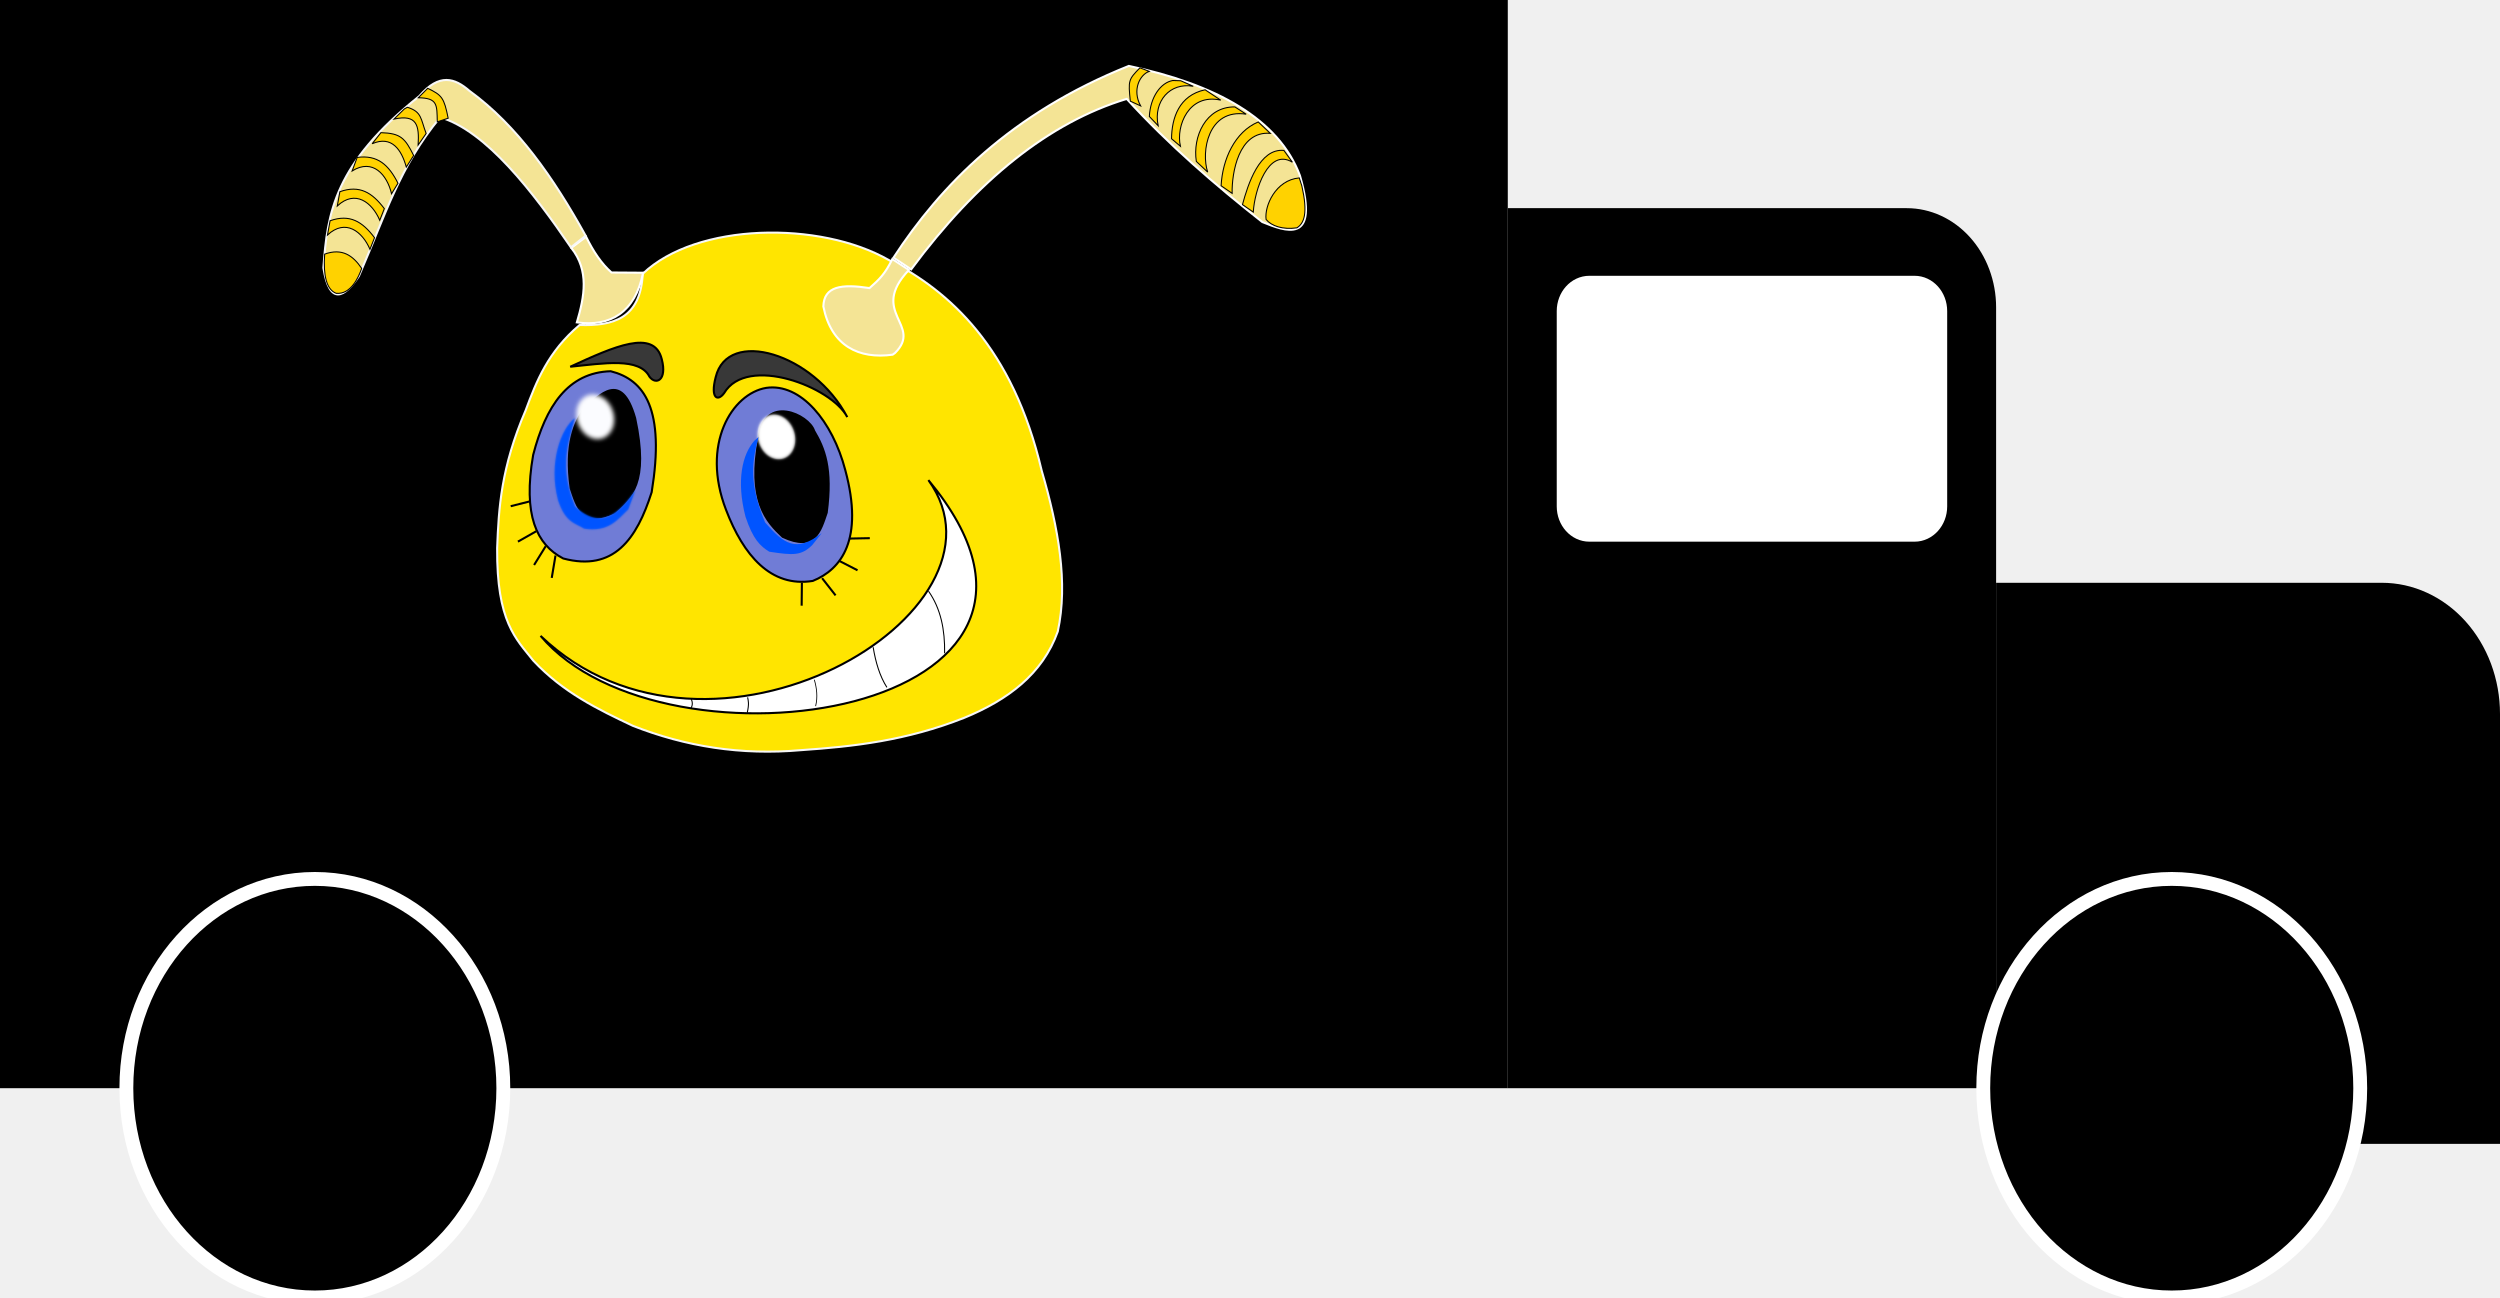
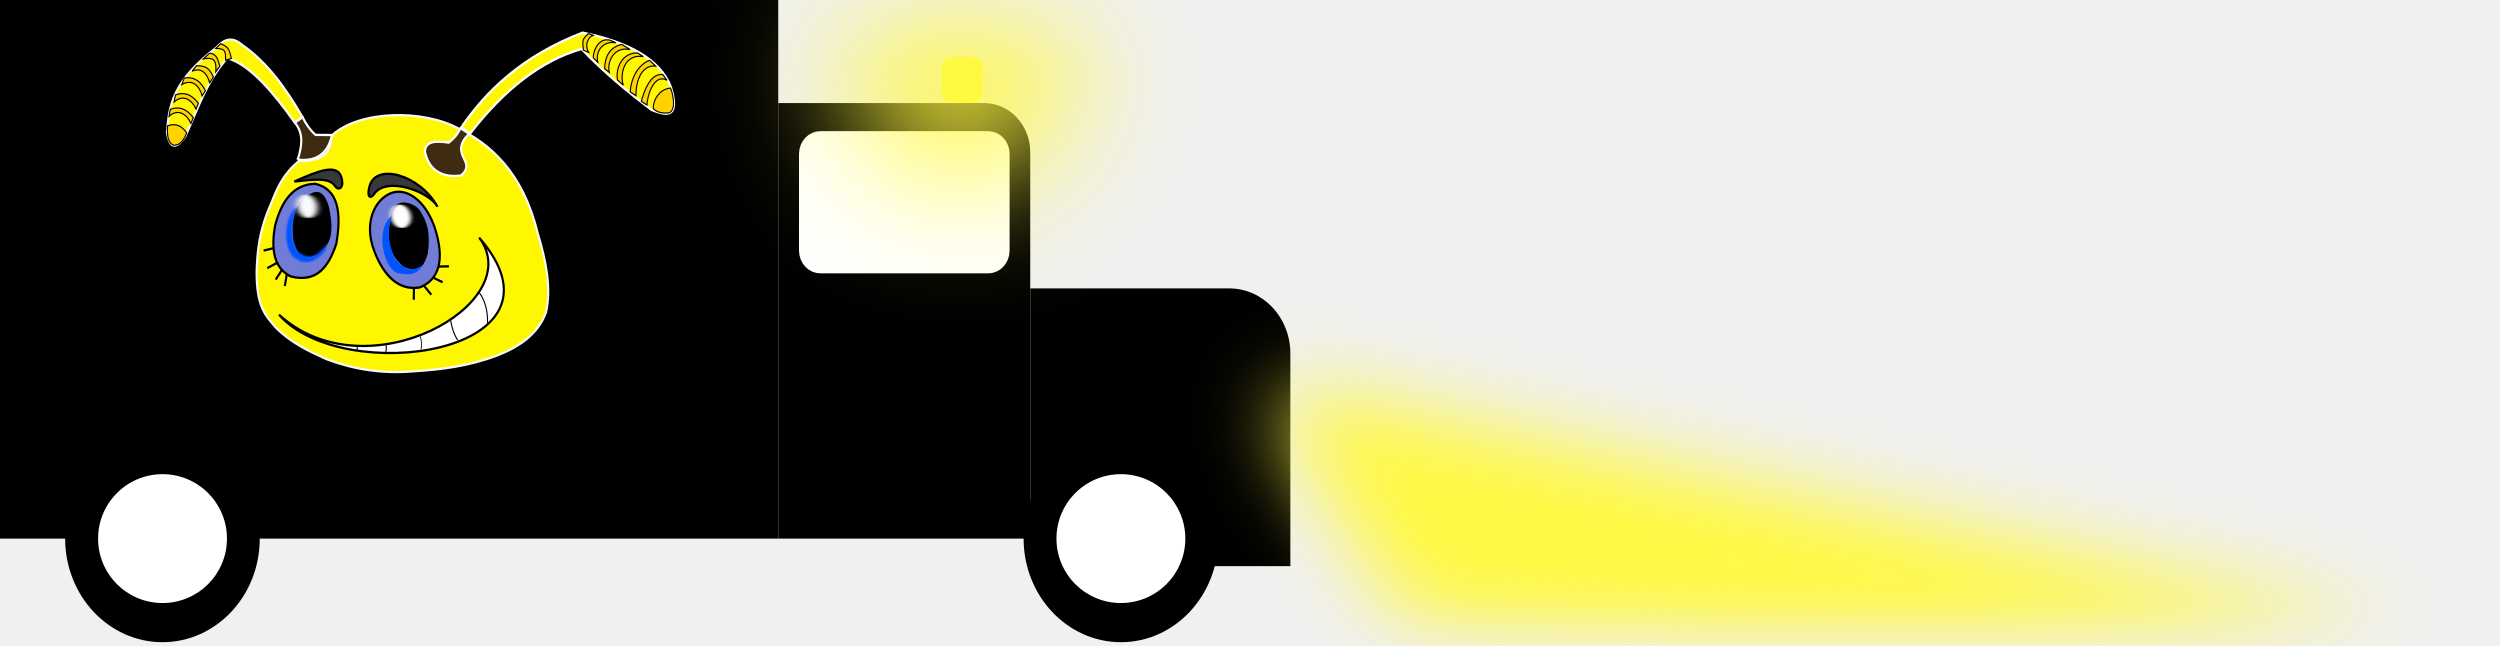
- <svg xmlns="http://www.w3.org/2000/svg" width="79" height="41" viewBox="0 0 79 41" fill="none">
-   <path d="M47.646 0H0V34.387H47.646V0Z" fill="black" />
-   <path d="M47.646 6.578H60.254C61.003 6.578 61.721 6.909 62.25 7.496C62.78 8.084 63.077 8.882 63.077 9.713V34.387H47.646V6.578Z" fill="black" />
-   <path d="M63.077 18.416H75.267C75.757 18.416 76.243 18.523 76.696 18.732C77.149 18.94 77.56 19.245 77.907 19.63C78.253 20.015 78.528 20.472 78.716 20.975C78.903 21.478 79 22.017 79 22.561V36.147H63.077V18.416Z" fill="black" />
-   <path d="M9.949 41C13.238 41 15.905 38.039 15.905 34.387C15.905 30.735 13.238 27.774 9.949 27.774C6.66 27.774 3.993 30.735 3.993 34.387C3.993 38.039 6.66 41 9.949 41Z" fill="black" stroke="white" stroke-width="0.438" />
-   <path d="M68.627 41C71.916 41 74.583 38.039 74.583 34.387C74.583 30.735 71.916 27.774 68.627 27.774C65.338 27.774 62.671 30.735 62.671 34.387C62.671 38.039 65.338 41 68.627 41Z" fill="black" stroke="white" stroke-width="0.438" />
-   <path d="M60.5 8.988H50.224C49.805 8.988 49.466 9.365 49.466 9.83V16.002C49.466 16.467 49.805 16.844 50.224 16.844H60.5C60.918 16.844 61.258 16.467 61.258 16.002V9.83C61.258 9.365 60.918 8.988 60.5 8.988Z" fill="white" stroke="white" stroke-width="0.546" />
-   <path d="M20.311 8.651C22.006 7.03 25.909 6.968 28.09 8.219C29.988 9.197 32.002 10.959 32.919 14.879C33.444 16.679 33.759 18.414 33.426 19.954C32.945 21.303 31.849 22.117 30.468 22.684C28.645 23.405 26.966 23.592 25.308 23.705C23.419 23.872 21.667 23.591 19.999 22.936C18.895 22.415 17.796 21.882 16.855 20.879C16.304 20.183 15.693 19.656 15.71 17.319C15.759 16.061 15.829 14.786 16.608 12.973C16.954 12.042 17.316 11.115 18.315 10.27C19.359 10.301 20.239 10.086 20.311 8.651Z" fill="#FFE500" stroke="#F7F7F7" stroke-width="0.066" />
-   <path d="M24.212 12.257C25.302 12.097 26.307 13.309 26.711 14.856C27.303 17.045 26.589 17.991 25.685 18.357C24.355 18.574 23.488 17.537 22.945 16.117C22.138 14.035 23.133 12.438 24.212 12.257Z" fill="#707CD6" stroke="black" stroke-width="0.066" />
-   <path d="M25.725 13.615C25.565 13.105 24.157 12.443 23.99 13.814C23.603 15.828 24.221 16.483 24.733 16.963C25.757 17.438 25.921 16.793 26.124 16.199C26.308 14.799 26.055 14.171 25.725 13.615Z" fill="black" stroke="black" stroke-width="0.066" />
-   <path d="M18.229 10.188C19.284 10.334 20.073 9.876 20.321 8.618L19.324 8.611C19.006 8.333 18.746 7.941 18.521 7.481L18.052 7.832C18.624 8.554 18.47 9.367 18.229 10.188Z" fill="#F4E495" stroke="white" stroke-width="0.066" />
-   <path d="M28.207 11.208C27.152 11.354 26.267 10.942 26.018 9.684C26.037 9.048 26.579 8.966 27.477 9.103C27.794 8.825 27.972 8.647 28.198 8.187L28.721 8.531C27.44 9.886 29.178 10.264 28.283 11.154L28.207 11.208Z" fill="#F4E495" stroke="white" stroke-width="0.066" />
-   <path d="M18.04 7.816C16.838 6.053 15.358 4.138 13.911 3.708C12.623 5.261 12.169 6.824 11.341 8.725C10.905 9.386 10.414 9.692 10.219 8.464C10.346 6.708 10.567 5.18 13.249 3.038C13.885 2.299 14.373 2.473 14.827 2.865C16.355 3.975 17.495 5.623 18.507 7.449L18.04 7.816Z" fill="#F4E495" stroke="#F7F7F7" stroke-width="0.066" />
-   <path d="M13.515 2.791L13.218 3.089C13.828 3.098 13.808 3.304 13.818 3.849L14.162 3.736C14.032 3.091 13.971 3.009 13.515 2.791Z" fill="#FFD200" stroke="black" stroke-width="0.033" />
-   <path d="M28.234 8.141C29.722 5.861 31.946 3.574 35.671 2.083C38.418 2.663 40.407 3.755 41.077 5.546C41.72 7.768 40.601 7.3 39.889 7.016C38.396 5.839 36.943 4.588 35.605 3.125C33.15 3.869 30.884 5.693 28.793 8.513L28.234 8.141Z" fill="#F4E495" stroke="white" stroke-width="0.066" />
-   <path d="M18.02 11.589C19.405 10.952 20.674 10.377 20.912 11.352C21.087 12.022 20.726 12.178 20.523 11.903C20.208 11.288 19.087 11.48 18.02 11.589Z" fill="#383838" stroke="black" stroke-width="0.066" />
-   <path d="M26.774 13.18C25.712 11.164 22.992 10.353 22.616 11.918C22.441 12.589 22.678 12.699 22.881 12.424C23.608 11.198 26.281 12.223 26.774 13.18Z" fill="#383838" stroke="black" stroke-width="0.066" />
-   <path d="M17.082 20.094C20.985 24.737 35.521 22.599 29.337 15.171C32.367 19.355 22.44 25.213 17.082 20.094Z" fill="white" stroke="black" stroke-width="0.066" />
-   <path d="M19.299 11.731C17.948 11.77 17.246 12.834 16.848 14.376C16.516 16.277 16.957 17.212 17.798 17.648C19.398 18.074 20.123 17.029 20.593 15.553C21.021 12.929 20.369 12.001 19.299 11.731Z" fill="#707CD6" stroke="black" stroke-width="0.066" />
-   <path d="M18.527 12.832C18.926 12.55 19.63 11.662 20.07 13.214C20.511 15.288 19.944 15.705 19.422 16.195C18.399 16.67 18.235 16.025 18.032 15.431C17.848 14.031 18.129 13.342 18.527 12.832Z" fill="black" stroke="black" stroke-width="0.066" />
-   <g filter="url(#filter0_f_8_245)">
-     <path d="M19.129 13.769C19.385 13.601 19.45 13.196 19.273 12.866C19.097 12.536 18.747 12.404 18.491 12.572C18.235 12.741 18.17 13.145 18.346 13.475C18.522 13.806 18.873 13.937 19.129 13.769Z" fill="#FBFCFF" />
-     <path d="M19.129 13.769C19.385 13.601 19.45 13.196 19.273 12.866C19.097 12.536 18.747 12.404 18.491 12.572C18.235 12.741 18.17 13.145 18.346 13.475C18.522 13.806 18.873 13.937 19.129 13.769Z" stroke="#F7F7F7" stroke-width="0.07" />
-   </g>
-   <g filter="url(#filter1_f_8_245)">
-     <path d="M24.853 14.404C25.109 14.236 25.174 13.831 24.998 13.501C24.822 13.171 24.471 13.039 24.215 13.207C23.959 13.376 23.895 13.78 24.071 14.11C24.247 14.441 24.597 14.572 24.853 14.404Z" fill="white" />
-     <path d="M24.853 14.404C25.109 14.236 25.174 13.831 24.998 13.501C24.822 13.171 24.471 13.039 24.215 13.207C23.959 13.376 23.895 13.78 24.071 14.11C24.247 14.441 24.597 14.572 24.853 14.404Z" stroke="#F7F7F7" stroke-width="0.07" />
-   </g>
-   <g filter="url(#filter2_f_8_245)">
-     <path d="M18.163 13.214C17.731 13.534 17.32 14.623 17.632 15.806C17.868 16.52 18.172 16.529 18.459 16.707C19.227 16.825 19.512 16.429 19.856 16.096L20.084 15.477C19.558 16.225 18.992 16.766 18.176 16.004C17.664 14.772 17.947 14.013 18.163 13.214Z" fill="#0054FF" />
-   </g>
-   <g filter="url(#filter3_f_8_245)">
-     <path d="M23.84 13.925C23.462 14.35 23.259 15.172 23.557 16.326C23.793 17.041 24.021 17.255 24.308 17.434C25.076 17.552 25.32 17.561 25.664 17.228L25.967 16.846C25.156 17.48 24.765 17.181 24.177 16.509C23.665 15.277 23.755 14.61 23.97 13.811L23.84 13.925Z" fill="#0054FF" />
-   </g>
-   <path d="M16.138 15.996L16.772 15.836" stroke="black" stroke-width="0.066" />
-   <path d="M16.366 17.116L16.944 16.788" stroke="black" stroke-width="0.066" />
-   <path d="M16.877 17.854L17.245 17.259" stroke="black" stroke-width="0.066" />
-   <path d="M17.435 18.262L17.554 17.553" stroke="black" stroke-width="0.066" />
-   <path d="M25.332 19.14L25.34 18.419" stroke="black" stroke-width="0.066" />
-   <path d="M25.978 18.27L26.404 18.814" stroke="black" stroke-width="0.066" />
-   <path d="M26.509 17.718L27.098 18.021" stroke="black" stroke-width="0.066" />
-   <path d="M26.837 17.019L27.486 17.006" stroke="black" stroke-width="0.066" />
-   <path d="M10.259 8.031C10.806 7.831 11.155 8.073 11.429 8.482C11.34 8.738 11.096 9.313 10.623 9.269C10.322 9.151 10.211 8.72 10.259 8.031Z" fill="#FFD200" stroke="black" stroke-width="0.033" />
-   <path d="M10.431 6.976L10.348 7.427C10.92 6.895 11.451 7.319 11.691 7.878L11.835 7.511C11.452 7.002 11.052 6.755 10.431 6.976Z" fill="#FFD200" stroke="black" stroke-width="0.033" />
-   <path d="M10.74 6.058L10.658 6.509C11.229 5.977 11.76 6.401 12 6.96L12.145 6.593C11.761 6.084 11.361 5.837 10.74 6.058Z" fill="#FFD200" stroke="black" stroke-width="0.033" />
-   <path d="M11.286 4.975L11.129 5.401C11.78 4.996 12.231 5.522 12.373 6.122L12.576 5.791C12.285 5.212 11.933 4.886 11.286 4.975Z" fill="#FFD200" stroke="black" stroke-width="0.033" />
-   <path d="M12.038 4.192L11.761 4.542C12.38 4.272 12.689 4.736 12.839 5.279L13.072 4.914C12.796 4.361 12.662 4.212 12.038 4.192Z" fill="#FFD200" stroke="black" stroke-width="0.033" />
-   <path d="M12.777 3.443L12.452 3.762C13.184 3.606 13.249 3.965 13.213 4.583L13.466 4.219C13.292 3.758 13.334 3.532 12.873 3.39L12.777 3.443Z" fill="#FFD200" stroke="black" stroke-width="0.033" />
-   <path d="M36.167 2.198L36.315 2.256C36.022 2.357 35.768 2.838 36.043 3.346L35.718 3.196C35.651 2.54 35.656 2.517 36.022 2.144L36.167 2.198Z" fill="#FFD200" stroke="black" stroke-width="0.033" />
-   <path d="M41.056 5.622C40.304 5.691 39.954 6.512 40.008 6.934C40.178 7.143 40.533 7.262 40.981 7.2C41.213 7.056 41.335 6.739 41.138 5.874L41.056 5.622Z" fill="#FFD200" stroke="black" stroke-width="0.033" />
-   <path d="M40.571 4.753L40.839 5.126C40.078 4.662 39.641 6.022 39.604 6.702L39.262 6.466C39.438 5.819 39.799 4.682 40.571 4.753Z" fill="#FFD200" stroke="#020202" stroke-width="0.033" />
-   <path d="M39.76 3.854L40.14 4.213C39.134 4.133 38.923 5.473 38.935 6.11L38.587 5.87C38.63 5.03 39.023 4.164 39.76 3.854Z" fill="#FFD200" stroke="black" stroke-width="0.033" />
-   <path d="M39.022 3.378L39.379 3.609C38.167 3.421 37.95 4.806 38.163 5.439L37.804 5.101C37.683 4.323 38.097 3.37 39.022 3.378Z" fill="#FFD200" stroke="black" stroke-width="0.033" />
-   <path d="M38.081 2.837L38.576 3.165C37.566 2.937 37.154 3.98 37.301 4.622L37.021 4.385C37.025 3.735 37.256 3.013 38.081 2.837Z" fill="#FFD200" stroke="black" stroke-width="0.033" />
-   <path d="M37.312 2.552L37.707 2.727C36.973 2.595 36.44 3.199 36.597 3.972L36.319 3.681C36.353 3.059 36.68 2.611 37.061 2.544L37.312 2.552Z" fill="#FFD200" stroke="black" stroke-width="0.033" />
-   <path d="M21.836 22.066C21.89 22.189 21.89 22.29 21.836 22.372" stroke="black" stroke-width="0.033" />
-   <path d="M23.625 22.036C23.646 22.148 23.678 22.236 23.612 22.525" stroke="black" stroke-width="0.033" />
-   <path d="M29.34 18.68C29.731 19.234 29.862 19.907 29.85 20.644" stroke="black" stroke-width="0.033" />
-   <path d="M25.733 21.479C25.81 21.75 25.844 22.023 25.774 22.314" stroke="black" stroke-width="0.026" />
-   <path d="M27.592 20.452C27.671 20.93 27.8 21.365 28.026 21.721" stroke="black" stroke-width="0.033" />
-   <defs>
-     <filter id="filter0_f_8_245" x="18.071" y="12.32" width="1.477" height="1.701" filterUnits="userSpaceOnUse" color-interpolation-filters="sRGB">
-       <feFlood flood-opacity="0" result="BackgroundImageFix" />
-       <feBlend mode="normal" in="SourceGraphic" in2="BackgroundImageFix" result="shape" />
-       <feGaussianBlur stdDeviation="0.071" result="effect1_foregroundBlur_8_245" />
+ <svg xmlns="http://www.w3.org/2000/svg" width="155" height="40" viewBox="0 0 41.01 10.583" version="1.1" id="svg5" xml:space="preserve">
+   <defs id="defs2">
+     <filter style="color-interpolation-filters:sRGB" id="filter4806" x="-0.28" y="-0.241" width="1.559" height="1.481">
+       <feGaussianBlur stdDeviation="0.023" id="feGaussianBlur4808" />
    </filter>
-     <filter id="filter1_f_8_245" x="23.843" y="13.003" width="1.382" height="1.606" filterUnits="userSpaceOnUse" color-interpolation-filters="sRGB">
-       <feFlood flood-opacity="0" result="BackgroundImageFix" />
-       <feBlend mode="normal" in="SourceGraphic" in2="BackgroundImageFix" result="shape" />
-       <feGaussianBlur stdDeviation="0.047" result="effect1_foregroundBlur_8_245" />
+     <filter style="color-interpolation-filters:sRGB" id="filter4810" x="-0.034" y="-0.026" width="1.068" height="1.052">
+       <feGaussianBlur stdDeviation="0.008" id="feGaussianBlur4812" />
    </filter>
-     <filter id="filter2_f_8_245" x="17.448" y="13.139" width="2.71" height="3.664" filterUnits="userSpaceOnUse" color-interpolation-filters="sRGB">
-       <feFlood flood-opacity="0" result="BackgroundImageFix" />
-       <feBlend mode="normal" in="SourceGraphic" in2="BackgroundImageFix" result="shape" />
-       <feGaussianBlur stdDeviation="0.037" result="effect1_foregroundBlur_8_245" />
+     <filter style="color-interpolation-filters:sRGB" id="filter4814" x="-0.387" y="-0.333" width="1.773" height="1.665">
+       <feGaussianBlur stdDeviation="0.034" id="feGaussianBlur4816" />
    </filter>
-     <filter id="filter3_f_8_245" x="23.378" y="13.775" width="2.624" height="3.769" filterUnits="userSpaceOnUse" color-interpolation-filters="sRGB">
-       <feFlood flood-opacity="0" result="BackgroundImageFix" />
-       <feBlend mode="normal" in="SourceGraphic" in2="BackgroundImageFix" result="shape" />
-       <feGaussianBlur stdDeviation="0.018" result="effect1_foregroundBlur_8_245" />
+     <filter style="color-interpolation-filters:sRGB" id="filter5094" x="-0.071" y="-0.057" width="1.142" height="1.115">
+       <feGaussianBlur stdDeviation="0.018" id="feGaussianBlur5096" />
+     </filter>
+     <filter style="color-interpolation-filters:sRGB" id="filter7767" x="-0.094" y="-0.363" width="1.188" height="1.727">
+       <feGaussianBlur stdDeviation="0.286" id="feGaussianBlur7769" />
+     </filter>
+     <filter style="color-interpolation-filters:sRGB" id="filter7879" x="-0.667" y="-0.678" width="2.333" height="2.356">
+       <feGaussianBlur stdDeviation="0.511" id="feGaussianBlur7881" />
    </filter>
  </defs>
+   <g id="layer1">
+     <g id="g3699" transform="matrix(2.05147,0,0,2.184191,-3.046436,-13.86962)">
+       <rect style="fill:#000000;stroke-width:0.116" id="rect234" width="6.223" height="4.045" x="1.485" y="6.35" />
+       <path style="fill:#000000;stroke-width:0.116" id="rect236" width="2.015" height="3.271" x="7.708" y="7.124" d="M 7.708,7.124 H 9.354 A 0.369,0.369 45 0 1 9.723,7.493 V 10.395 H 7.708 Z" />
+       <path style="fill:#000000;stroke-width:0.116" id="rect238" width="2.08" height="2.086" x="9.723" y="8.516" d="m 9.723,8.516 h 1.592 a 0.488,0.488 45 0 1 0.488,0.488 l 0,1.598 H 9.723 Z" />
+       <circle style="fill:#000000;stroke:none;stroke-width:0.116;stroke-opacity:1" id="path451" cx="2.784" cy="10.395" r="0.778" />
+       <circle style="fill:#000000;stroke:none;stroke-width:0.116;stroke-opacity:1" id="path451-3" cx="10.448" cy="10.395" r="0.778" />
+       <rect style="fill:#ffffff;fill-opacity:1;stroke:#ffffff;stroke-width:0.144;stroke-opacity:1" id="rect1614" width="1.54" height="0.924" x="7.946" y="7.407" ry="0.099" />
+       <g id="layer1-3" transform="matrix(0.5580675,0,0,0.5580675,2.481084,5.513491)">
+         <circle style="display:none;fill:#000000;fill-opacity:1;stroke:#ffffff;stroke-width:0.116;stroke-dasharray:none;stroke-opacity:1" id="path238" cx="4.233" cy="4.233" r="4.175" />
+         <path style="fill:#fff700;fill-opacity:1;stroke:#f7f7f7;stroke-width:0.031;stroke-dasharray:none;stroke-opacity:1" d="M 2.969,3.322 C 3.365,2.981 4.279,2.968 4.789,3.231 5.233,3.437 5.705,3.809 5.919,4.635 6.042,5.014 6.116,5.38 6.038,5.705 5.925,5.989 5.669,6.161 5.345,6.28 4.919,6.432 4.526,6.472 4.138,6.496 3.696,6.531 3.286,6.471 2.895,6.333 2.637,6.224 2.38,6.111 2.16,5.9 2.031,5.753 1.888,5.642 1.892,5.15 1.903,4.884 1.92,4.616 2.102,4.233 2.183,4.037 2.268,3.842 2.501,3.664 2.746,3.67 2.952,3.625 2.969,3.322 Z" id="path3146" />
+         <path style="fill:#707cd6;fill-opacity:1;stroke:#000000;stroke-width:0.031;stroke-dasharray:none;stroke-opacity:1" d="M 3.881,4.082 C 4.137,4.049 4.372,4.304 4.466,4.63 4.605,5.092 4.438,5.291 4.226,5.368 3.915,5.414 3.712,5.195 3.585,4.896 3.396,4.457 3.629,4.121 3.881,4.082 Z" id="path3406-3" />
+         <path style="fill:#000000;fill-opacity:1;stroke:#000000;stroke-width:0.031;stroke-dasharray:none;stroke-opacity:1" d="M 4.236,4.369 C 4.198,4.261 3.869,4.122 3.83,4.411 3.739,4.835 3.884,4.973 4.004,5.074 4.243,5.175 4.282,5.039 4.329,4.913 4.372,4.618 4.313,4.486 4.236,4.369 Z" id="path3446-7" />
+         <path style="fill:#3f2b0f;fill-opacity:1;stroke:#ffffff;stroke-width:0.031;stroke-dasharray:none;stroke-opacity:1" d="M 2.481,3.646 C 2.728,3.677 2.913,3.581 2.971,3.316 L 2.737,3.314 C 2.663,3.255 2.602,3.173 2.55,3.076 l -0.11,0.074 c 0.134,0.152 0.098,0.323 0.041,0.497 z" id="path3352" />
+         <path style="fill:#3f2b0f;fill-opacity:1;stroke:#ffffff;stroke-width:0.031;stroke-dasharray:none;stroke-opacity:1" d="M 4.816,3.861 C 4.569,3.892 4.362,3.805 4.304,3.54 4.309,3.406 4.435,3.389 4.646,3.418 4.72,3.359 4.761,3.322 4.814,3.225 l 0.122,0.073 C 4.637,3.583 5.044,3.662 4.834,3.85 Z" id="path3352-9" />
+         <path style="fill:#fff700;fill-opacity:1;stroke:#f7f7f7;stroke-width:0.031;stroke-dasharray:none;stroke-opacity:1" d="M 2.437,3.147 C 2.156,2.775 1.809,2.371 1.471,2.281 1.169,2.608 1.063,2.937 0.869,3.338 0.767,3.477 0.652,3.542 0.607,3.283 0.636,2.913 0.688,2.591 1.316,2.139 1.465,1.984 1.579,2.02 1.685,2.103 2.043,2.337 2.31,2.684 2.546,3.069 Z" id="path3376" />
+         <path style="fill:#ffd200;fill-opacity:1;stroke:#000000;stroke-width:0.016;stroke-dasharray:none;stroke-opacity:1" d="m 1.378,2.087 -0.07,0.063 c 0.143,0.002 0.138,0.045 0.14,0.16 L 1.53,2.286 C 1.499,2.15 1.485,2.133 1.378,2.087 Z" id="path4522-9" />
+         <path style="fill:#fff700;fill-opacity:1;stroke:#ffffff;stroke-width:0.031;stroke-dasharray:none;stroke-opacity:1" d="M 4.823,3.215 C 5.171,2.734 5.691,2.252 6.563,1.938 7.206,2.06 7.672,2.29 7.828,2.668 7.979,3.136 7.717,3.038 7.55,2.978 7.201,2.73 6.861,2.466 6.548,2.158 5.973,2.314 5.443,2.699 4.954,3.293 Z" id="path3378" />
+         <path style="fill:#383838;fill-opacity:1;stroke:#000000;stroke-width:0.031;stroke-dasharray:none;stroke-opacity:1" d="M 2.432,3.942 C 2.757,3.807 3.053,3.686 3.109,3.892 3.15,4.033 3.066,4.066 3.018,4.008 2.945,3.878 2.682,3.919 2.432,3.942 Z" id="path3380" />
+         <path style="fill:#383838;fill-opacity:1;stroke:#000000;stroke-width:0.031;stroke-dasharray:none;stroke-opacity:1" d="M 4.481,4.277 C 4.233,3.852 3.596,3.681 3.508,4.011 c -0.041,0.141 0.015,0.165 0.062,0.107 0.17,-0.258 0.796,-0.042 0.911,0.16 z" id="path3380-8" />
+         <path style="fill:#ffffff;fill-opacity:1;stroke:#000000;stroke-width:0.031;stroke-dasharray:none;stroke-opacity:1" d="M 2.213,5.734 C 3.126,6.713 6.528,6.262 5.081,4.697 5.79,5.579 3.467,6.813 2.213,5.734 Z" id="path3404" />
+         <path style="fill:#707cd6;fill-opacity:1;stroke:#000000;stroke-width:0.031;stroke-dasharray:none;stroke-opacity:1" d="M 2.732,3.972 C 2.416,3.98 2.251,4.204 2.158,4.529 2.08,4.93 2.184,5.127 2.38,5.219 2.755,5.309 2.925,5.088 3.035,4.777 3.135,4.224 2.982,4.029 2.732,3.972 Z" id="path3406" />
+         <path style="fill:#000000;fill-opacity:1;stroke:#000000;stroke-width:0.031;stroke-dasharray:none;stroke-opacity:1" d="M 2.551,4.204 C 2.644,4.144 2.809,3.957 2.912,4.284 3.015,4.721 2.883,4.809 2.761,4.913 2.521,5.013 2.483,4.877 2.435,4.751 2.392,4.456 2.458,4.311 2.551,4.204 Z" id="path3446" />
+         <ellipse style="fill:#fbfcff;fill-opacity:1;stroke:#f7f7f7;stroke-width:0.033;stroke-dasharray:none;stroke-opacity:1;filter:url(#filter4814)" id="path3528" cx="0.074" cy="5.012" rx="0.126" ry="0.147" transform="rotate(-30.62512)" />
+         <ellipse style="fill:#ffffff;fill-opacity:1;stroke:#f7f7f7;stroke-width:0.033;stroke-dasharray:none;stroke-opacity:1;filter:url(#filter4806)" id="path3528-0" cx="1.159" cy="5.81" rx="0.126" ry="0.147" transform="rotate(-30.62512)" />
+         <path style="fill:#0054ff;fill-opacity:1;stroke:none;stroke-width:0.031;stroke-dasharray:none;stroke-opacity:1;filter:url(#filter5094)" d="M 2.466,4.284 C 2.365,4.352 2.268,4.581 2.342,4.83 2.397,4.981 2.468,4.983 2.535,5.021 2.715,5.045 2.781,4.962 2.862,4.892 L 2.915,4.761 C 2.792,4.919 2.66,5.033 2.469,4.872 2.349,4.613 2.415,4.453 2.466,4.284 Z" id="path3552" />
+         <path style="opacity:1;fill:#0054ff;fill-opacity:1;stroke:none;stroke-width:0.031;stroke-dasharray:none;stroke-opacity:1;filter:url(#filter4810)" d="m 3.794,4.434 c -0.088,0.089 -0.136,0.263 -0.066,0.506 0.055,0.151 0.108,0.196 0.176,0.234 0.18,0.025 0.237,0.027 0.317,-0.044 l 0.071,-0.081 C 4.102,5.183 4.011,5.12 3.873,4.979 3.753,4.719 3.774,4.578 3.825,4.41 Z" id="path3552-3" />
+         <path style="fill:none;stroke:#000000;stroke-width:0.031;stroke-dasharray:none;stroke-opacity:1" d="m 1.992,4.871 0.148,-0.034" id="path3599" />
+         <path style="fill:none;stroke:#000000;stroke-width:0.031;stroke-dasharray:none;stroke-opacity:1" d="M 2.045,5.107 2.181,5.038" id="path3599-4" />
+         <path style="fill:none;stroke:#000000;stroke-width:0.031;stroke-dasharray:none;stroke-opacity:1" d="M 2.165,5.262 2.251,5.137" id="path3599-9" />
+         <path style="fill:none;stroke:#000000;stroke-width:0.031;stroke-dasharray:none;stroke-opacity:1" d="M 2.296,5.348 2.323,5.199" id="path3599-2" />
+         <path style="fill:none;stroke:#000000;stroke-width:0.031;stroke-dasharray:none;stroke-opacity:1" d="m 4.144,5.533 0.002,-0.152" id="path3599-0" />
+         <path style="fill:none;stroke:#000000;stroke-width:0.031;stroke-dasharray:none;stroke-opacity:1" d="m 4.295,5.35 0.1,0.115" id="path3599-94" />
+         <path style="fill:none;stroke:#000000;stroke-width:0.031;stroke-dasharray:none;stroke-opacity:1" d="M 4.419,5.234 4.557,5.297" id="path3599-5" />
+         <path style="fill:none;stroke:#000000;stroke-width:0.031;stroke-dasharray:none;stroke-opacity:1" d="m 4.496,5.086 0.152,-0.003" id="path3599-52" />
+         <path style="fill:#ffd200;fill-opacity:1;stroke:#000000;stroke-width:0.016;stroke-dasharray:none;stroke-opacity:1" d="m 0.616,3.192 c 0.128,-0.042 0.21,0.009 0.274,0.095 -0.021,0.054 -0.078,0.175 -0.189,0.166 -0.071,-0.025 -0.096,-0.116 -0.085,-0.261 z" id="path4520" />
+         <path style="fill:#ffd200;fill-opacity:1;stroke:#000000;stroke-width:0.016;stroke-dasharray:none;stroke-opacity:1" d="M 0.656,2.969 0.637,3.064 C 0.771,2.952 0.895,3.042 0.951,3.16 L 0.985,3.082 C 0.895,2.975 0.802,2.923 0.656,2.969 Z" id="path4522" />
+         <path style="fill:#ffd200;fill-opacity:1;stroke:#000000;stroke-width:0.016;stroke-dasharray:none;stroke-opacity:1" d="m 0.729,2.776 -0.019,0.095 c 0.134,-0.112 0.258,-0.023 0.314,0.095 l 0.034,-0.077 C 0.968,2.781 0.874,2.729 0.729,2.776 Z" id="path4522-7" />
+         <path style="fill:#ffd200;fill-opacity:1;stroke:#000000;stroke-width:0.016;stroke-dasharray:none;stroke-opacity:1" d="M 0.856,2.548 0.82,2.637 C 0.972,2.552 1.078,2.663 1.111,2.789 l 0.048,-0.07 C 1.09,2.597 1.008,2.529 0.856,2.548 Z" id="path4522-6" />
+         <path style="fill:#ffd200;fill-opacity:1;stroke:#000000;stroke-width:0.016;stroke-dasharray:none;stroke-opacity:1" d="m 1.032,2.383 -0.065,0.074 c 0.145,-0.057 0.217,0.041 0.252,0.155 l 0.055,-0.077 C 1.21,2.418 1.178,2.387 1.032,2.383 Z" id="path4522-4" />
+         <path style="fill:#ffd200;fill-opacity:1;stroke:#000000;stroke-width:0.016;stroke-dasharray:none;stroke-opacity:1" d="m 1.205,2.225 -0.076,0.067 c 0.171,-0.033 0.187,0.043 0.178,0.173 l 0.059,-0.077 C 1.326,2.291 1.336,2.243 1.228,2.213 Z" id="path4522-5" />
+         <path style="fill:#ffd200;fill-opacity:1;stroke:#000000;stroke-width:0.016;stroke-dasharray:none;stroke-opacity:1" d="m 6.679,1.962 0.035,0.012 C 6.645,1.996 6.586,2.097 6.65,2.204 L 6.574,2.173 C 6.558,2.034 6.56,2.03 6.645,1.951 Z" id="path4522-9-6" />
+         <path style="fill:#ffd200;fill-opacity:1;stroke:#000000;stroke-width:0.016;stroke-dasharray:none;stroke-opacity:1" d="m 7.823,2.684 c -0.176,0.015 -0.258,0.188 -0.245,0.277 0.04,0.044 0.123,0.069 0.228,0.056 0.054,-0.03 0.083,-0.097 0.037,-0.279 z" id="path4520-6" />
+         <path style="fill:#ffd200;fill-opacity:1;stroke:#020202;stroke-width:0.016;stroke-dasharray:none;stroke-opacity:1" d="m 7.71,2.501 0.063,0.079 C 7.595,2.482 7.492,2.768 7.484,2.912 L 7.404,2.862 C 7.445,2.726 7.529,2.486 7.71,2.501 Z" id="path4522-64" />
+         <path style="fill:#ffd200;fill-opacity:1;stroke:#000000;stroke-width:0.016;stroke-dasharray:none;stroke-opacity:1" d="m 7.52,2.311 0.089,0.076 C 7.374,2.37 7.324,2.653 7.327,2.787 l -0.082,-0.051 C 7.256,2.559 7.348,2.377 7.52,2.311 Z" id="path4522-7-4" />
+         <path style="fill:#ffd200;fill-opacity:1;stroke:#000000;stroke-width:0.016;stroke-dasharray:none;stroke-opacity:1" d="m 7.348,2.211 0.084,0.049 C 7.147,2.22 7.097,2.512 7.146,2.645 L 7.062,2.574 C 7.034,2.41 7.131,2.209 7.348,2.211 Z" id="path4522-6-5" />
+         <path style="fill:#ffd200;fill-opacity:1;stroke:#000000;stroke-width:0.016;stroke-dasharray:none;stroke-opacity:1" d="m 7.127,2.097 0.116,0.069 C 7.007,2.118 6.91,2.338 6.945,2.473 L 6.879,2.423 C 6.88,2.286 6.934,2.134 7.127,2.097 Z" id="path4522-4-7" />
+         <path style="fill:#ffd200;fill-opacity:1;stroke:#000000;stroke-width:0.016;stroke-dasharray:none;stroke-opacity:1" d="m 6.947,2.037 0.092,0.037 C 6.868,2.046 6.743,2.173 6.78,2.336 l -0.065,-0.061 c 0.008,-0.131 0.084,-0.226 0.174,-0.24 z" id="path4522-5-2" />
+         <g id="g5379">
+           <path style="fill:none;stroke:#000000;stroke-width:0.016;stroke-dasharray:none;stroke-opacity:1" d="m 3.325,6.15 c 0.013,0.026 0.013,0.047 1.1e-6,0.064" id="path3599-43-3" />
+           <path style="fill:none;stroke:#000000;stroke-width:0.016;stroke-dasharray:none;stroke-opacity:1" d="m 3.744,6.144 c 0.005,0.024 0.013,0.042 -0.003,0.103" id="path3599-43-25" />
+           <path style="fill:none;stroke:#000000;stroke-width:0.016;stroke-dasharray:none;stroke-opacity:1" d="m 5.082,5.436 c 0.091,0.117 0.122,0.259 0.119,0.414" id="path3599-43-2" />
+           <path style="fill:none;stroke:#000000;stroke-width:0.012;stroke-dasharray:none;stroke-opacity:1" d="m 4.237,6.026 c 0.018,0.057 0.026,0.115 0.01,0.176" id="path3599-43-4" />
+           <path style="fill:none;stroke:#000000;stroke-width:0.016;stroke-dasharray:none;stroke-opacity:1" d="m 4.672,5.81 c 0.018,0.101 0.049,0.192 0.102,0.267" id="path3599-43" />
+         </g>
+       </g>
+     </g>
+     <path style="mix-blend-mode:normal;fill:#fff942;fill-opacity:1;stroke:none;stroke-width:0;stroke-dasharray:none;stroke-opacity:1;filter:url(#filter7767)" d="m 16.9,7.122 -0.781,-1.353 -2.7e-4,-0.399 7.322,1.752 c -2.054,0.163 -4.205,0.202 -6.541,0 z" id="path7765" transform="matrix(2.480423,0,0,2.252785,-18.83594,-5.819702)" />
+     <rect style="fill:#fff942;fill-opacity:1;stroke:none;stroke-width:0;stroke-dasharray:none;stroke-opacity:1" id="rect7823" width="0.662" height="0.752" x="15.452" y="0.938" ry="0.164" />
+     <ellipse style="mix-blend-mode:normal;fill:#fff942;fill-opacity:1;stroke:none;stroke-width:0;stroke-dasharray:none;stroke-opacity:1;filter:url(#filter7879)" id="path7877" cx="13.494" cy="3.163" rx="0.919" ry="0.903" transform="matrix(2.05147,0,0,2.184191,-11.90021,-5.969922)" />
+     <circle style="fill:#ffffff;fill-opacity:1;stroke:none;stroke-width:0;stroke-dasharray:none;stroke-opacity:1" id="path17113" cx="2.666" cy="8.835" r="1.057" />
+     <circle style="fill:#ffffff;fill-opacity:1;stroke:none;stroke-width:0;stroke-dasharray:none;stroke-opacity:1" id="path17113-8" cx="18.387" cy="8.835" r="1.057" />
+   </g>
</svg>
